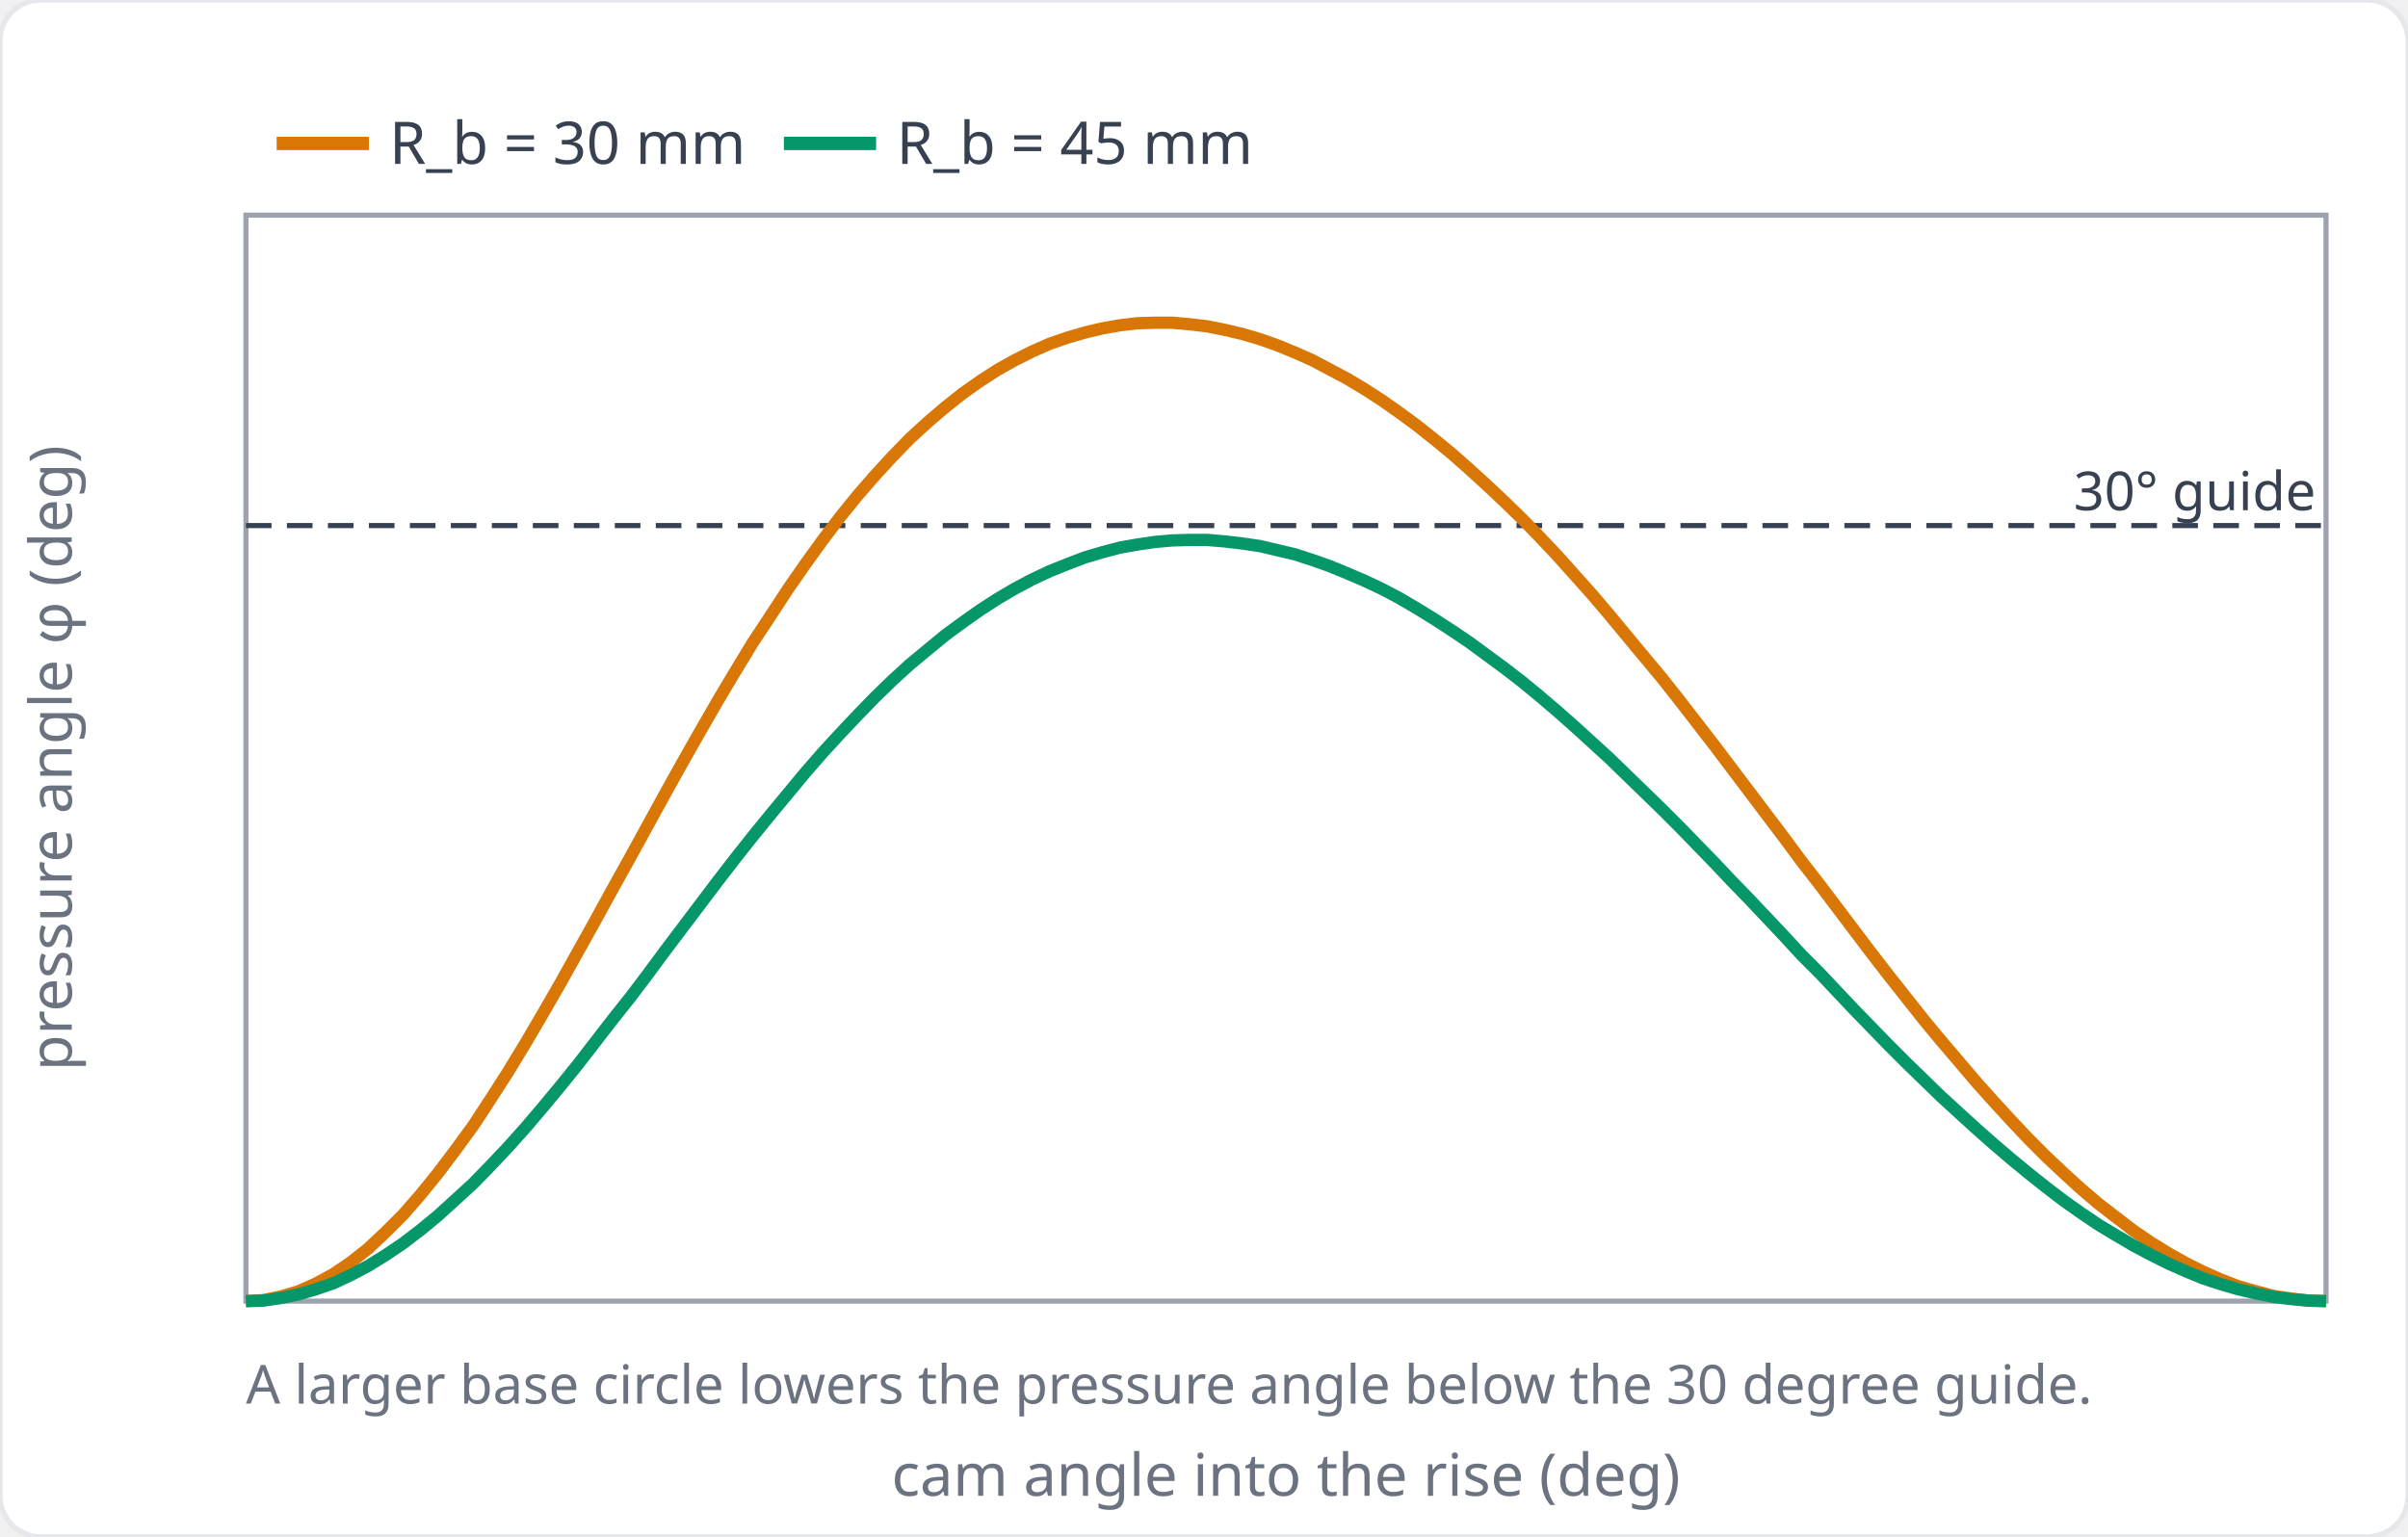
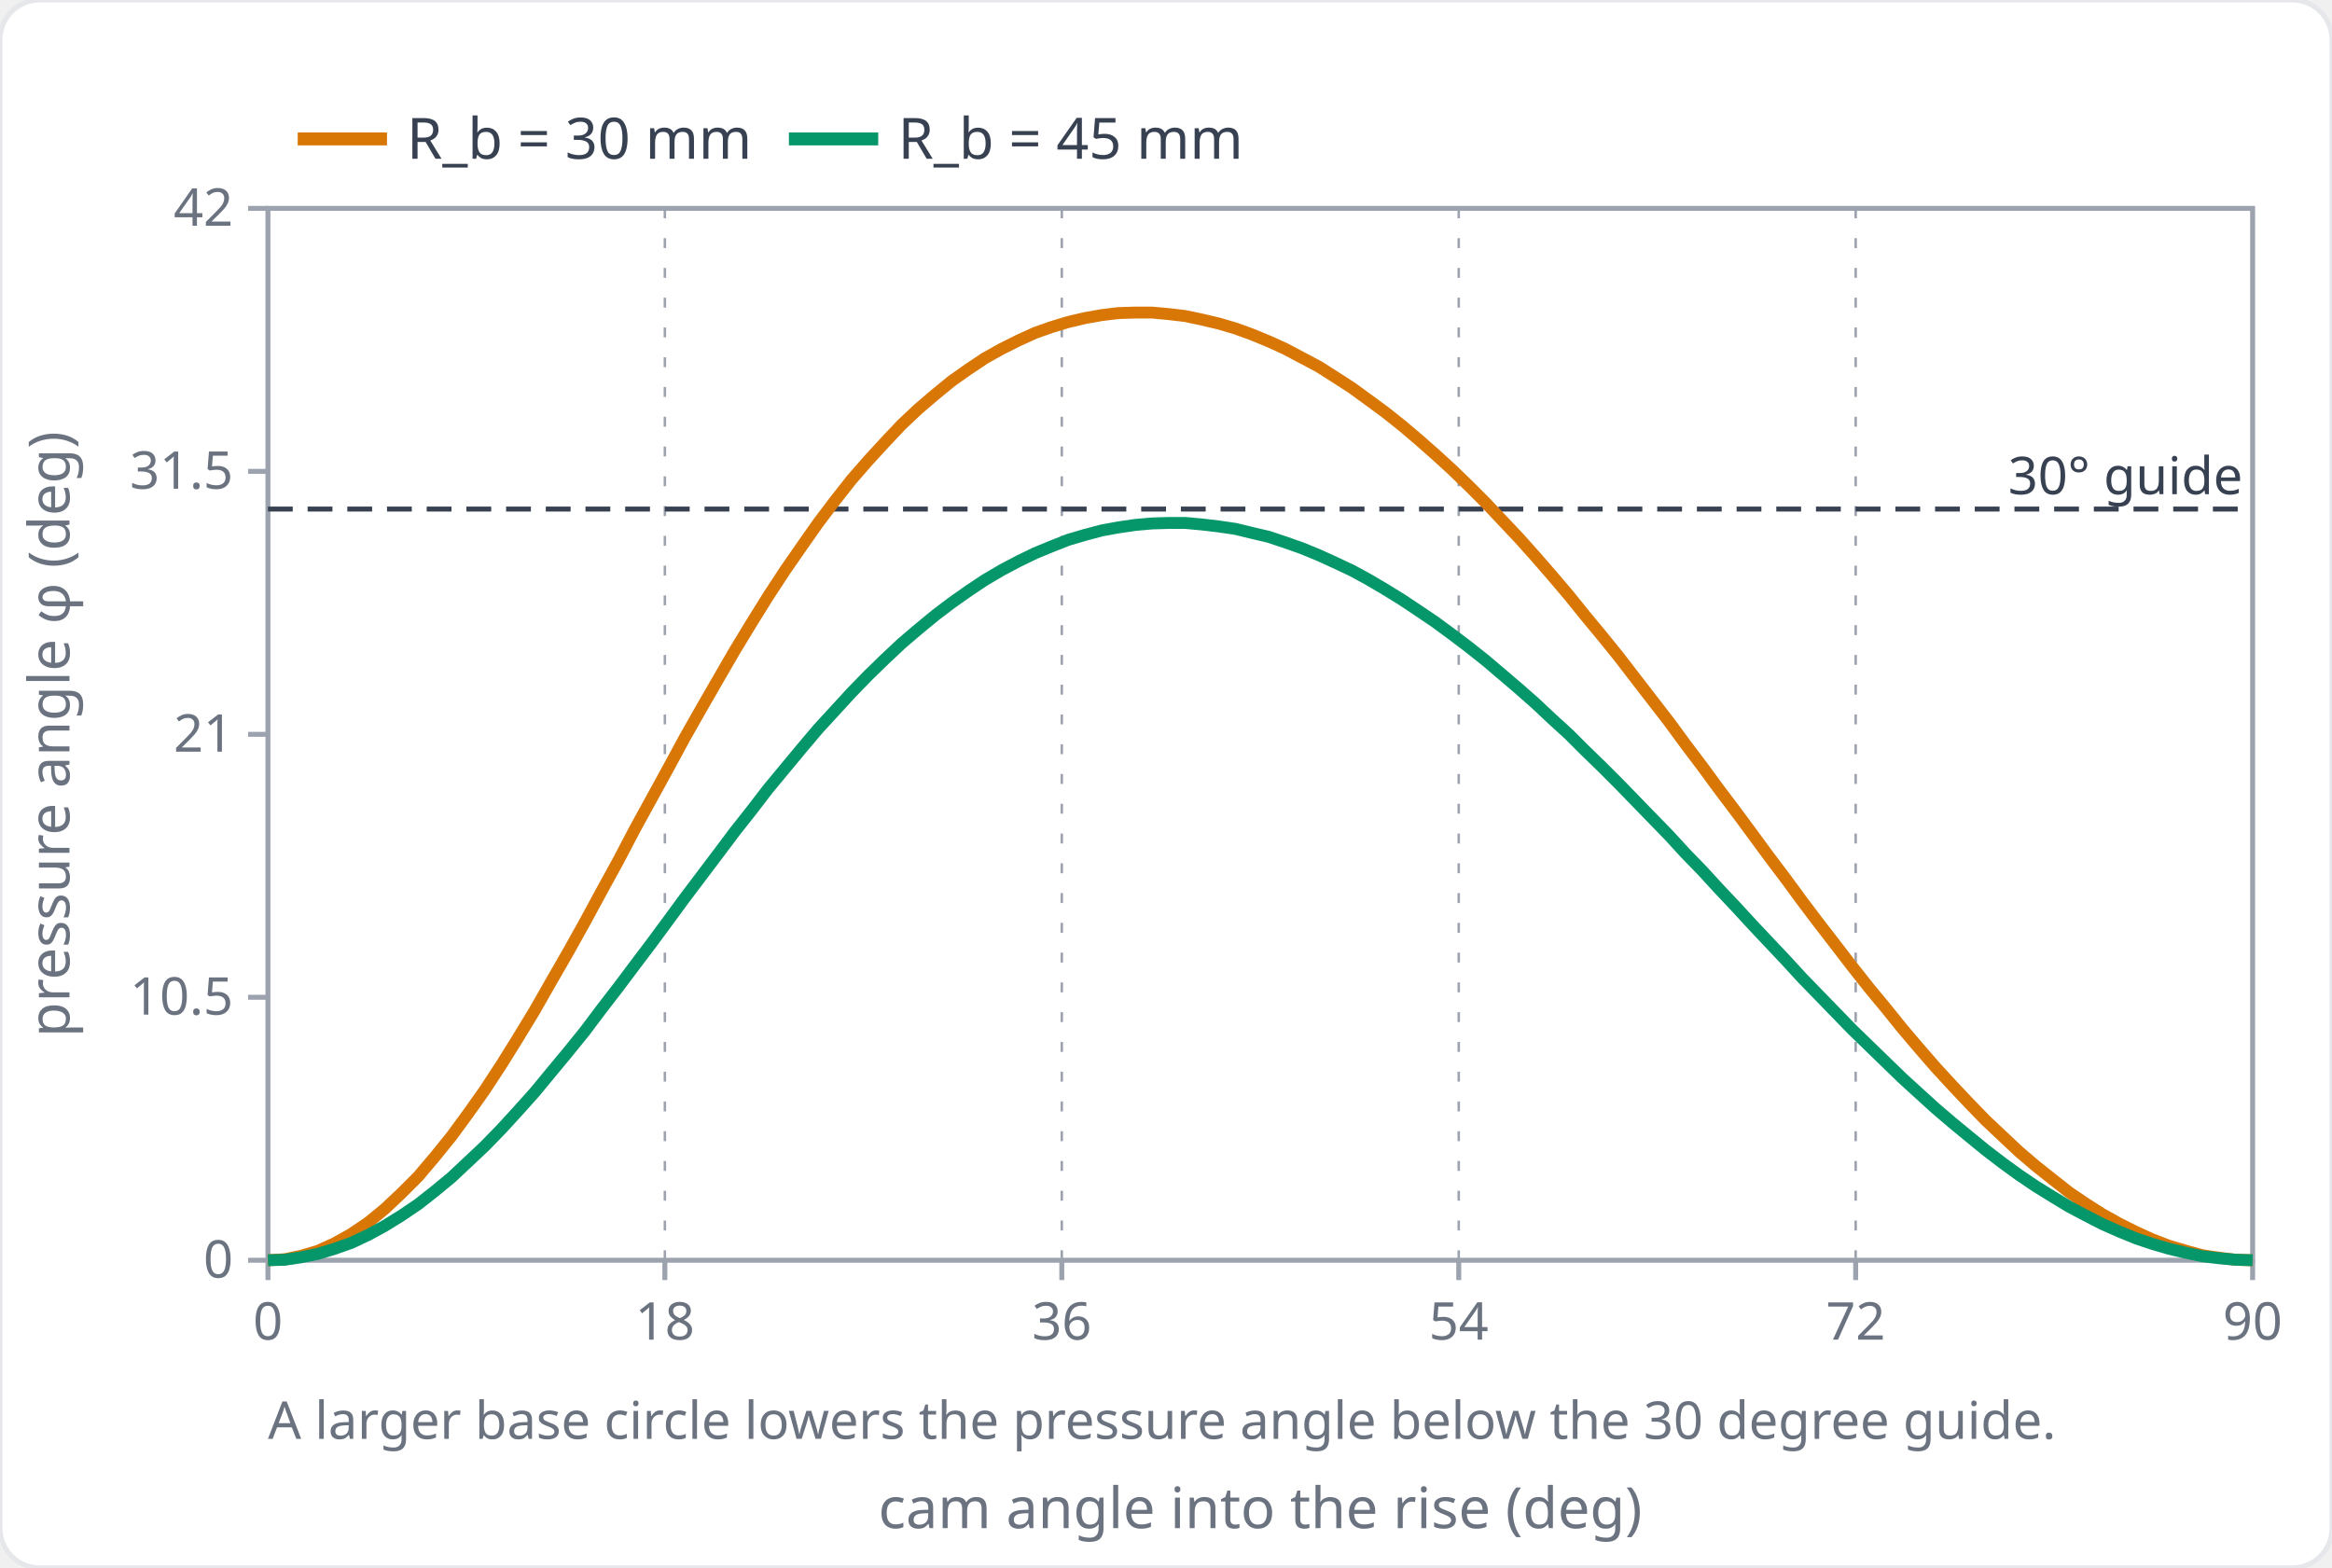
- <svg xmlns="http://www.w3.org/2000/svg" viewBox="0 0 470 300" width="100%" role="img" aria-label="Pressure angle versus cam angle for two base-circle radii">
-   <rect data-bg="1" x="0" y="0" width="470" height="300" rx="8" fill="#ffffff" stroke="#e5e7eb" stroke-width="1" />
-   <rect x="48" y="42" width="406" height="212" fill="none" stroke="#9ca3af" stroke-width="1" />
-   <line x1="48" y1="102.6" x2="454" y2="102.6" stroke="#374151" stroke-width="1" stroke-dasharray="5 3" />
+ <svg xmlns="http://www.w3.org/2000/svg" viewBox="0 0 470 316" width="100%" role="img" aria-label="Pressure angle versus cam angle for two base-circle radii">
+   <rect data-bg="1" x="0" y="0" width="470" height="316" rx="8" fill="#ffffff" stroke="#e5e7eb" stroke-width="1" />
+   <rect x="54" y="42" width="400" height="212" fill="none" stroke="#9ca3af" stroke-width="1" />
+   <line x1="54.0" y1="254" x2="54.0" y2="258" stroke="#9ca3af" stroke-width="1" />
+   <text x="54.0" y="270" fill="#6b7280" font-size="10.5" font-family="sans-serif" text-anchor="middle">0</text>
+   <line x1="134.0" y1="254" x2="134.0" y2="258" stroke="#9ca3af" stroke-width="1" />
+   <line x1="134.0" y1="42" x2="134.0" y2="254" stroke="#9ca3af" stroke-width="0.5" stroke-dasharray="2 4" />
+   <text x="134.0" y="270" fill="#6b7280" font-size="10.5" font-family="sans-serif" text-anchor="middle">18</text>
+   <line x1="214.0" y1="254" x2="214.0" y2="258" stroke="#9ca3af" stroke-width="1" />
+   <line x1="214.0" y1="42" x2="214.0" y2="254" stroke="#9ca3af" stroke-width="0.5" stroke-dasharray="2 4" />
+   <text x="214.0" y="270" fill="#6b7280" font-size="10.5" font-family="sans-serif" text-anchor="middle">36</text>
+   <line x1="294.0" y1="254" x2="294.0" y2="258" stroke="#9ca3af" stroke-width="1" />
+   <line x1="294.0" y1="42" x2="294.0" y2="254" stroke="#9ca3af" stroke-width="0.5" stroke-dasharray="2 4" />
+   <text x="294.0" y="270" fill="#6b7280" font-size="10.5" font-family="sans-serif" text-anchor="middle">54</text>
+   <line x1="374.0" y1="254" x2="374.0" y2="258" stroke="#9ca3af" stroke-width="1" />
+   <line x1="374.0" y1="42" x2="374.0" y2="254" stroke="#9ca3af" stroke-width="0.5" stroke-dasharray="2 4" />
+   <text x="374.0" y="270" fill="#6b7280" font-size="10.5" font-family="sans-serif" text-anchor="middle">72</text>
+   <line x1="454.0" y1="254" x2="454.0" y2="258" stroke="#9ca3af" stroke-width="1" />
+   <line x1="454.0" y1="42" x2="454.0" y2="254" stroke="#9ca3af" stroke-width="0.5" stroke-dasharray="2 4" />
+   <text x="454.0" y="270" fill="#6b7280" font-size="10.5" font-family="sans-serif" text-anchor="middle">90</text>
+   <line x1="50" y1="254.0" x2="54" y2="254.0" stroke="#9ca3af" stroke-width="1" />
+   <text x="47" y="257.5" fill="#6b7280" font-size="10.5" font-family="sans-serif" text-anchor="end">0</text>
+   <line x1="50" y1="201.0" x2="54" y2="201.0" stroke="#9ca3af" stroke-width="1" />
+   <text x="47" y="204.5" fill="#6b7280" font-size="10.5" font-family="sans-serif" text-anchor="end">10.5</text>
+   <line x1="50" y1="148.0" x2="54" y2="148.0" stroke="#9ca3af" stroke-width="1" />
+   <text x="47" y="151.5" fill="#6b7280" font-size="10.5" font-family="sans-serif" text-anchor="end">21</text>
+   <line x1="50" y1="95.0" x2="54" y2="95.0" stroke="#9ca3af" stroke-width="1" />
+   <text x="47" y="98.5" fill="#6b7280" font-size="10.5" font-family="sans-serif" text-anchor="end">31.5</text>
+   <line x1="50" y1="42.0" x2="54" y2="42.0" stroke="#9ca3af" stroke-width="1" />
+   <text x="47" y="45.5" fill="#6b7280" font-size="10.5" font-family="sans-serif" text-anchor="end">42</text>
+   <line x1="54" y1="102.6" x2="454" y2="102.6" stroke="#374151" stroke-width="1" stroke-dasharray="5 3" />
  <text x="452" y="99.6" fill="#374151" font-size="10.5" font-family="sans-serif" text-anchor="end">30° guide</text>
-   <polyline points="48.0,254.0 51.4,253.8 54.8,253.1 58.2,252.1 61.6,250.6 65.1,248.7 68.5,246.4 71.9,243.7 75.3,240.5 78.7,237.1 82.1,233.2 85.5,229.0 88.9,224.5 92.4,219.7 95.8,214.5 99.2,209.2 102.6,203.6 106.0,197.8 109.4,191.9 112.8,185.8 116.2,179.7 119.6,173.5 123.1,167.2 126.5,161.0 129.9,154.8 133.3,148.7 136.7,142.7 140.1,136.8 143.5,131.1 146.9,125.5 150.4,120.2 153.8,115.0 157.2,110.1 160.6,105.4 164.0,100.9 167.4,96.7 170.8,92.8 174.2,89.1 177.6,85.6 181.1,82.4 184.5,79.5 187.9,76.8 191.3,74.4 194.7,72.2 198.1,70.3 201.5,68.6 204.9,67.1 208.4,65.9 211.8,64.9 215.2,64.1 218.6,63.5 222.0,63.1 225.4,63.0 228.8,63.0 232.2,63.3 235.6,63.7 239.1,64.4 242.5,65.2 245.9,66.2 249.3,67.4 252.7,68.8 256.1,70.3 259.5,72.1 262.9,73.9 266.4,76.0 269.8,78.2 273.2,80.6 276.6,83.1 280.0,85.8 283.4,88.6 286.8,91.6 290.2,94.7 293.6,97.9 297.1,101.3 300.5,104.8 303.9,108.4 307.3,112.2 310.7,116.0 314.1,120.0 317.5,124.1 320.9,128.2 324.4,132.4 327.8,136.7 331.2,141.1 334.6,145.5 338.0,150.0 341.4,154.5 344.8,159.0 348.2,163.5 351.6,168.1 355.1,172.6 358.5,177.1 361.9,181.6 365.3,186.1 368.7,190.5 372.1,194.8 375.5,199.1 378.9,203.2 382.4,207.3 385.8,211.3 389.2,215.1 392.6,218.8 396.0,222.4 399.4,225.8 402.8,229.0 406.2,232.1 409.6,235.0 413.1,237.7 416.5,240.3 419.9,242.6 423.3,244.7 426.7,246.6 430.1,248.3 433.5,249.8 436.9,251.1 440.4,252.1 443.8,253.0 447.2,253.5 450.6,253.9 454.0,254.0" fill="none" stroke="#d97706" stroke-width="2.4" />
-   <polyline points="48.0,254.0 51.4,253.9 54.8,253.4 58.2,252.7 61.6,251.7 65.1,250.5 68.5,248.9 71.9,247.1 75.3,245.0 78.7,242.7 82.1,240.1 85.5,237.3 88.9,234.2 92.4,231.0 95.8,227.5 99.2,223.9 102.6,220.1 106.0,216.1 109.4,212.0 112.8,207.8 116.2,203.4 119.6,199.0 123.1,194.6 126.5,190.1 129.9,185.5 133.3,181.0 136.7,176.5 140.1,172.0 143.5,167.6 146.9,163.3 150.4,159.0 153.8,154.9 157.2,150.8 160.6,146.9 164.0,143.2 167.4,139.6 170.8,136.1 174.2,132.8 177.6,129.7 181.1,126.8 184.5,124.0 187.9,121.5 191.3,119.1 194.7,116.9 198.1,114.9 201.5,113.1 204.9,111.5 208.4,110.1 211.8,108.8 215.2,107.8 218.6,106.9 222.0,106.3 225.4,105.8 228.8,105.5 232.2,105.4 235.6,105.4 239.1,105.7 242.5,106.1 245.9,106.6 249.3,107.4 252.7,108.2 256.1,109.3 259.5,110.5 262.9,111.9 266.4,113.4 269.8,115.0 273.2,116.8 276.6,118.8 280.0,120.9 283.4,123.1 286.8,125.4 290.2,127.9 293.6,130.4 297.1,133.1 300.5,135.9 303.9,138.8 307.3,141.8 310.7,144.9 314.1,148.0 317.5,151.3 320.9,154.6 324.4,158.0 327.8,161.4 331.2,164.9 334.6,168.4 338.0,172.0 341.4,175.5 344.8,179.1 348.2,182.7 351.6,186.4 355.1,189.9 358.5,193.5 361.9,197.1 365.3,200.6 368.7,204.1 372.1,207.5 375.5,210.8 378.9,214.1 382.4,217.3 385.8,220.4 389.2,223.4 392.6,226.3 396.0,229.1 399.4,231.8 402.8,234.4 406.2,236.8 409.6,239.1 413.1,241.2 416.5,243.2 419.9,245.0 423.3,246.7 426.7,248.2 430.1,249.6 433.5,250.7 436.9,251.7 440.4,252.5 443.8,253.2 447.2,253.6 450.6,253.9 454.0,254.0" fill="none" stroke="#059669" stroke-width="2.4" />
-   <line x1="54" y1="28" x2="72" y2="28" stroke="#d97706" stroke-width="2.6" />
-   <text x="76" y="32" fill="#374151" font-size="11.5" font-family="sans-serif">R_b = 30 mm</text>
-   <line x1="153" y1="28" x2="171" y2="28" stroke="#059669" stroke-width="2.6" />
-   <text x="175" y="32" fill="#374151" font-size="11.5" font-family="sans-serif">R_b = 45 mm</text>
-   <text x="251" y="292" fill="#6b7280" font-size="11.5" font-family="sans-serif" text-anchor="middle">cam angle into the rise (deg)</text>
+   <polyline points="54.0,254.0 57.4,253.8 60.7,253.1 64.1,252.1 67.4,250.6 70.8,248.7 74.2,246.4 77.5,243.7 80.9,240.5 84.3,237.1 87.6,233.2 91.0,229.0 94.3,224.5 97.7,219.7 101.1,214.5 104.4,209.2 107.8,203.6 111.1,197.8 114.5,191.9 117.9,185.8 121.2,179.7 124.6,173.5 127.9,167.2 131.3,161.0 134.7,154.8 138.0,148.7 141.4,142.7 144.8,136.8 148.1,131.1 151.5,125.5 154.8,120.2 158.2,115.0 161.6,110.1 164.9,105.4 168.3,100.9 171.6,96.7 175.0,92.8 178.4,89.1 181.7,85.6 185.1,82.4 188.5,79.5 191.8,76.8 195.2,74.4 198.5,72.2 201.9,70.3 205.3,68.6 208.6,67.1 212.0,65.9 215.3,64.9 218.7,64.1 222.1,63.5 225.4,63.1 228.8,63.0 232.2,63.0 235.5,63.3 238.9,63.7 242.2,64.4 245.6,65.2 249.0,66.2 252.3,67.4 255.7,68.8 259.0,70.3 262.4,72.1 265.8,73.9 269.1,76.0 272.5,78.2 275.8,80.6 279.2,83.1 282.6,85.8 285.9,88.6 289.3,91.6 292.7,94.7 296.0,97.9 299.4,101.3 302.7,104.8 306.1,108.4 309.5,112.2 312.8,116.0 316.2,120.0 319.5,124.1 322.9,128.2 326.3,132.4 329.6,136.7 333.0,141.1 336.4,145.5 339.7,150.0 343.1,154.5 346.4,159.0 349.8,163.5 353.2,168.1 356.5,172.6 359.9,177.1 363.2,181.6 366.6,186.1 370.0,190.5 373.3,194.8 376.7,199.1 380.1,203.2 383.4,207.3 386.8,211.3 390.1,215.1 393.5,218.8 396.9,222.4 400.2,225.8 403.6,229.0 406.9,232.1 410.3,235.0 413.7,237.7 417.0,240.3 420.4,242.6 423.7,244.7 427.1,246.6 430.5,248.3 433.8,249.8 437.2,251.1 440.6,252.1 443.9,253.0 447.3,253.5 450.6,253.9 454.0,254.0" fill="none" stroke="#d97706" stroke-width="2.4" />
+   <polyline points="54.0,254.0 57.4,253.9 60.7,253.4 64.1,252.7 67.4,251.7 70.8,250.5 74.2,248.9 77.5,247.1 80.9,245.0 84.3,242.7 87.6,240.1 91.0,237.3 94.3,234.2 97.7,231.0 101.1,227.5 104.4,223.9 107.8,220.1 111.1,216.1 114.5,212.0 117.9,207.8 121.2,203.4 124.6,199.0 127.9,194.6 131.3,190.1 134.7,185.5 138.0,181.0 141.4,176.5 144.8,172.0 148.1,167.6 151.5,163.3 154.8,159.0 158.2,154.9 161.6,150.8 164.9,146.9 168.3,143.2 171.6,139.6 175.0,136.1 178.4,132.8 181.7,129.7 185.1,126.8 188.5,124.0 191.8,121.5 195.2,119.1 198.5,116.9 201.9,114.9 205.3,113.1 208.6,111.5 212.0,110.1 215.3,108.8 218.7,107.8 222.1,106.9 225.4,106.3 228.8,105.8 232.2,105.5 235.5,105.4 238.9,105.4 242.2,105.7 245.6,106.1 249.0,106.6 252.3,107.4 255.7,108.2 259.0,109.3 262.4,110.5 265.8,111.9 269.1,113.4 272.5,115.0 275.8,116.8 279.2,118.8 282.6,120.9 285.9,123.1 289.3,125.4 292.7,127.9 296.0,130.4 299.4,133.1 302.7,135.9 306.1,138.8 309.5,141.8 312.8,144.9 316.2,148.0 319.5,151.3 322.9,154.6 326.3,158.0 329.6,161.4 333.0,164.9 336.4,168.4 339.7,172.0 343.1,175.5 346.4,179.1 349.8,182.7 353.2,186.4 356.5,189.9 359.9,193.5 363.2,197.1 366.6,200.6 370.0,204.1 373.3,207.5 376.7,210.8 380.1,214.1 383.4,217.3 386.8,220.4 390.1,223.4 393.5,226.3 396.9,229.1 400.2,231.8 403.6,234.4 406.9,236.8 410.3,239.1 413.7,241.2 417.0,243.2 420.4,245.0 423.7,246.7 427.1,248.2 430.5,249.6 433.8,250.7 437.2,251.7 440.6,252.5 443.9,253.2 447.3,253.6 450.6,253.9 454.0,254.0" fill="none" stroke="#059669" stroke-width="2.4" />
+   <line x1="60" y1="28" x2="78" y2="28" stroke="#d97706" stroke-width="2.6" />
+   <text x="82" y="32" fill="#374151" font-size="11.5" font-family="sans-serif">R_b = 30 mm</text>
+   <line x1="159" y1="28" x2="177" y2="28" stroke="#059669" stroke-width="2.6" />
+   <text x="181" y="32" fill="#374151" font-size="11.5" font-family="sans-serif">R_b = 45 mm</text>
+   <text x="254" y="308" fill="#6b7280" font-size="11.5" font-family="sans-serif" text-anchor="middle">cam angle into the rise (deg)</text>
  <text x="14" y="148" fill="#6b7280" font-size="11.5" font-family="sans-serif" text-anchor="middle" transform="rotate(-90 14 148)">pressure angle φ (deg)</text>
-   <text x="48" y="274" fill="#6b7280" font-size="10.5" font-family="sans-serif">A larger base circle lowers the pressure angle below the 30 degree guide.</text>
+   <text x="54" y="290" fill="#6b7280" font-size="10.5" font-family="sans-serif">A larger base circle lowers the pressure angle below the 30 degree guide.</text>
</svg>
